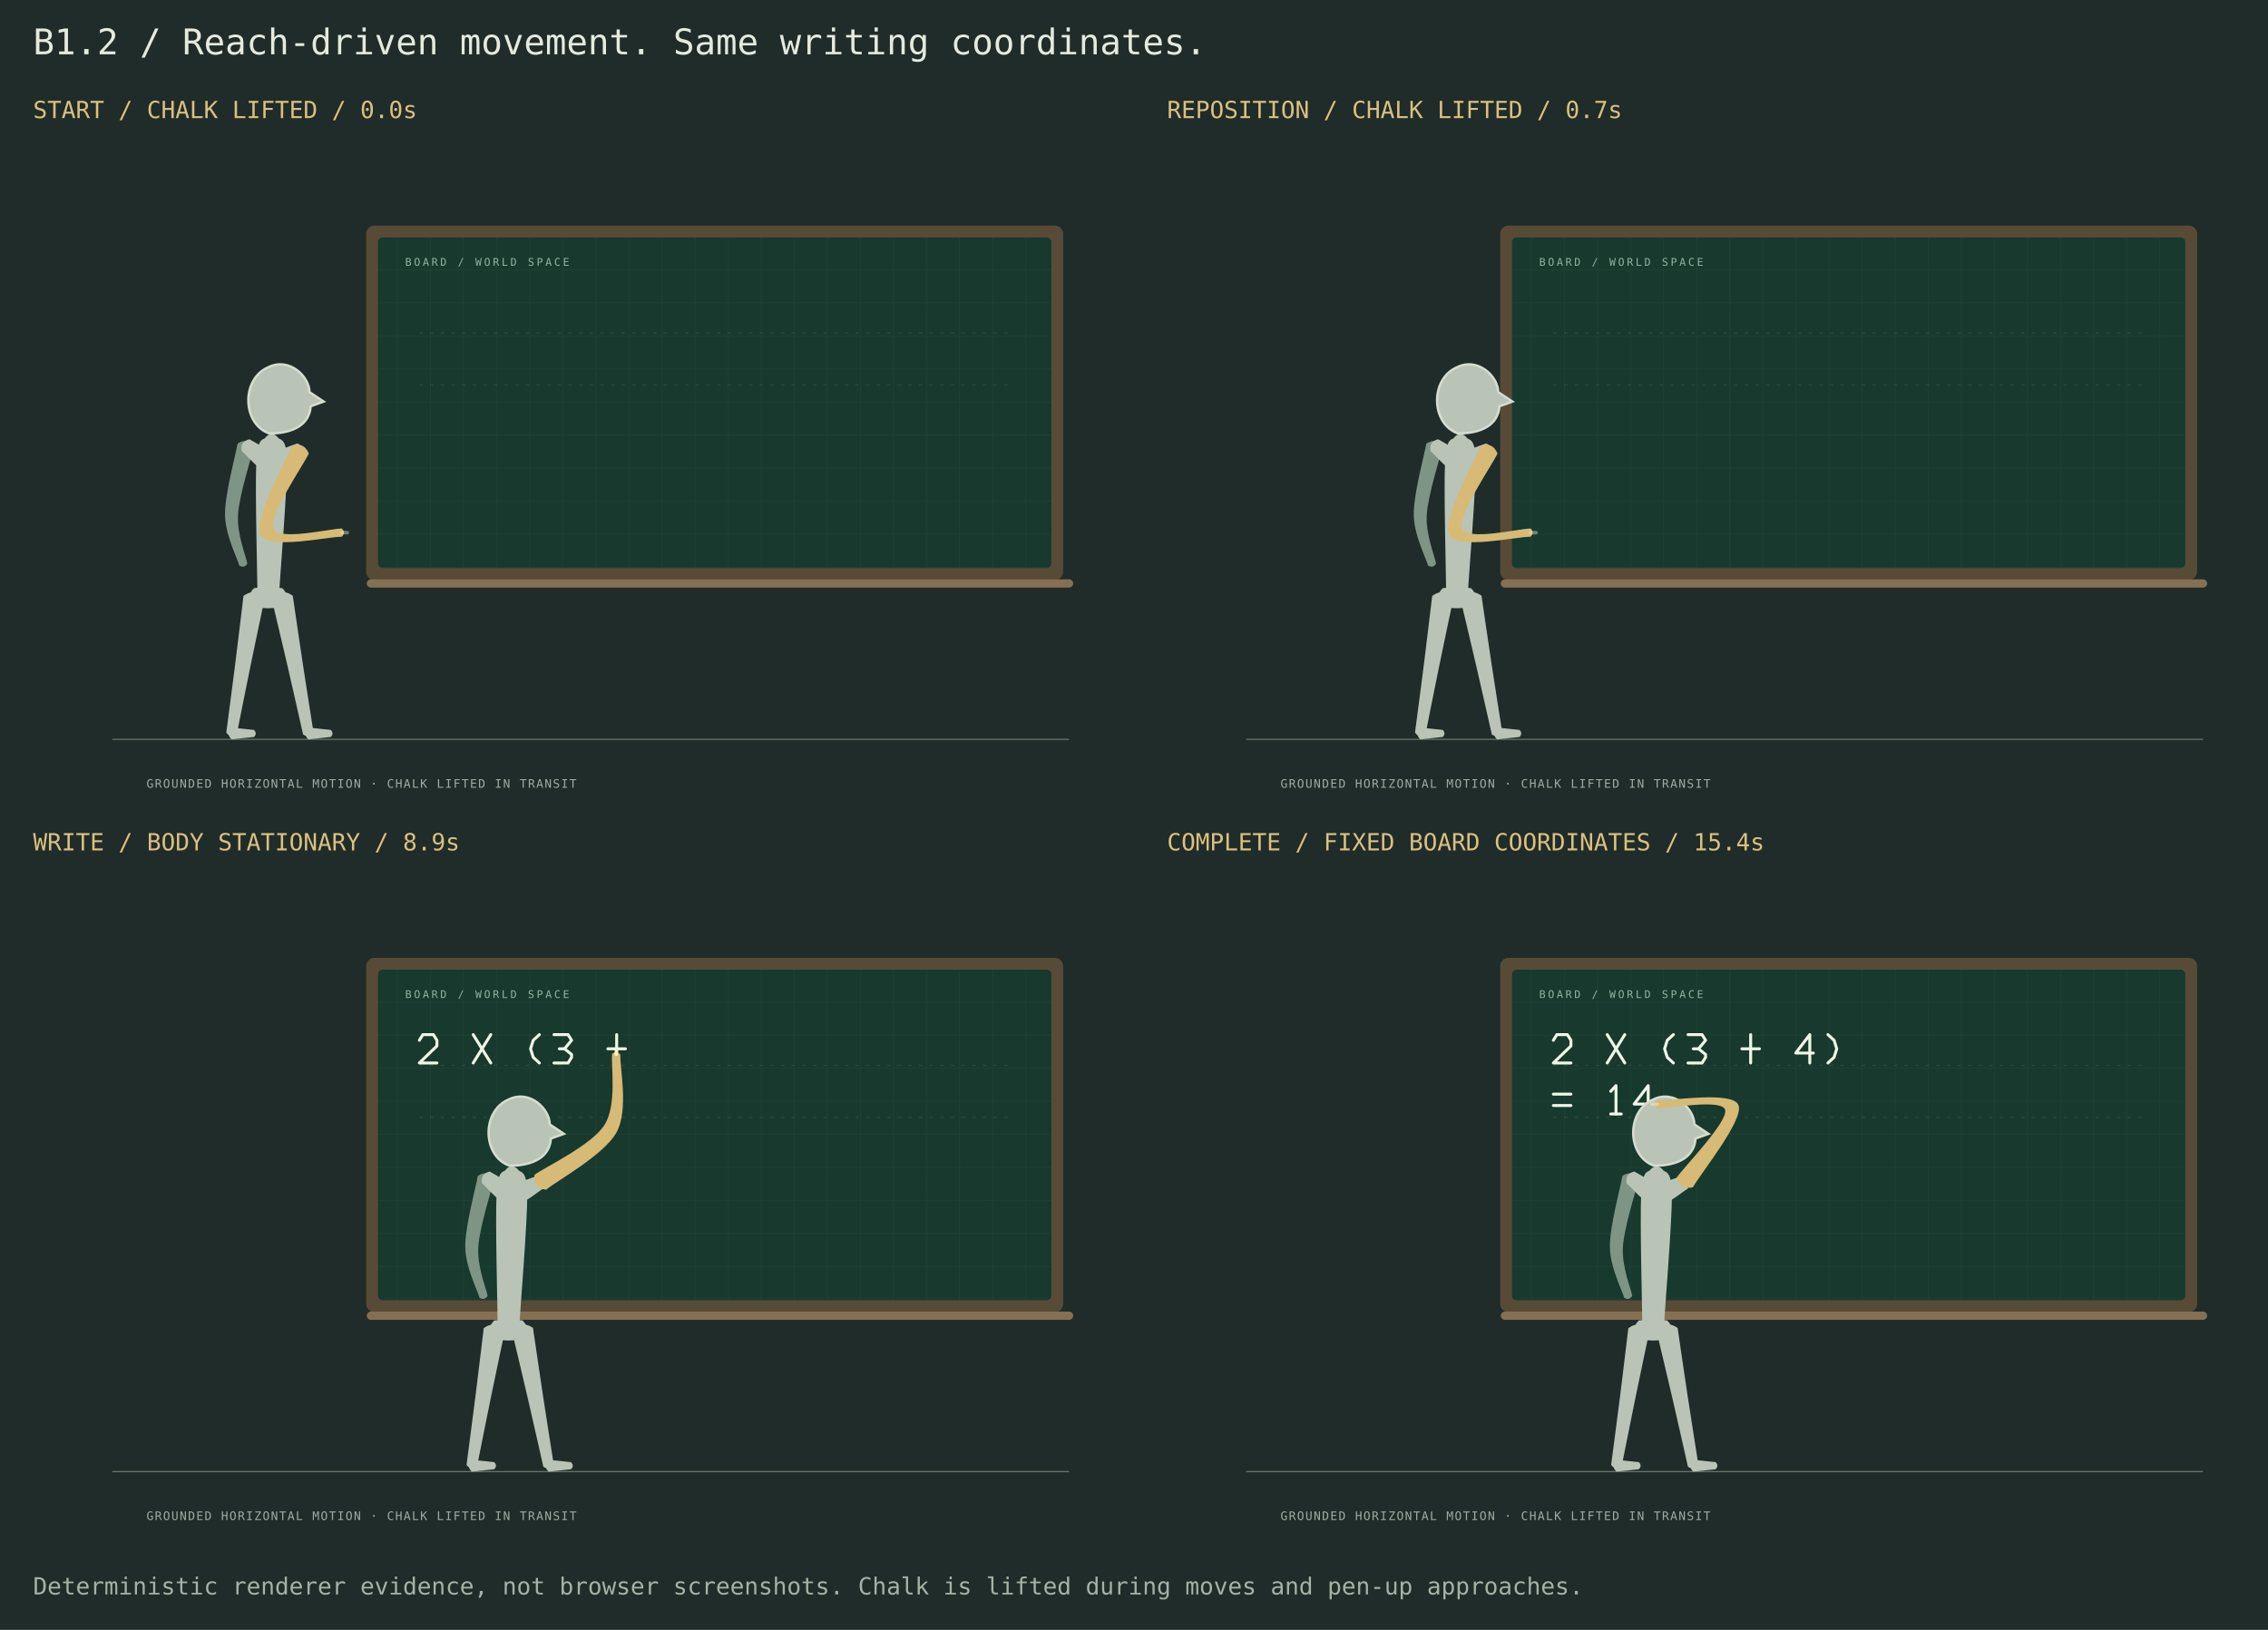
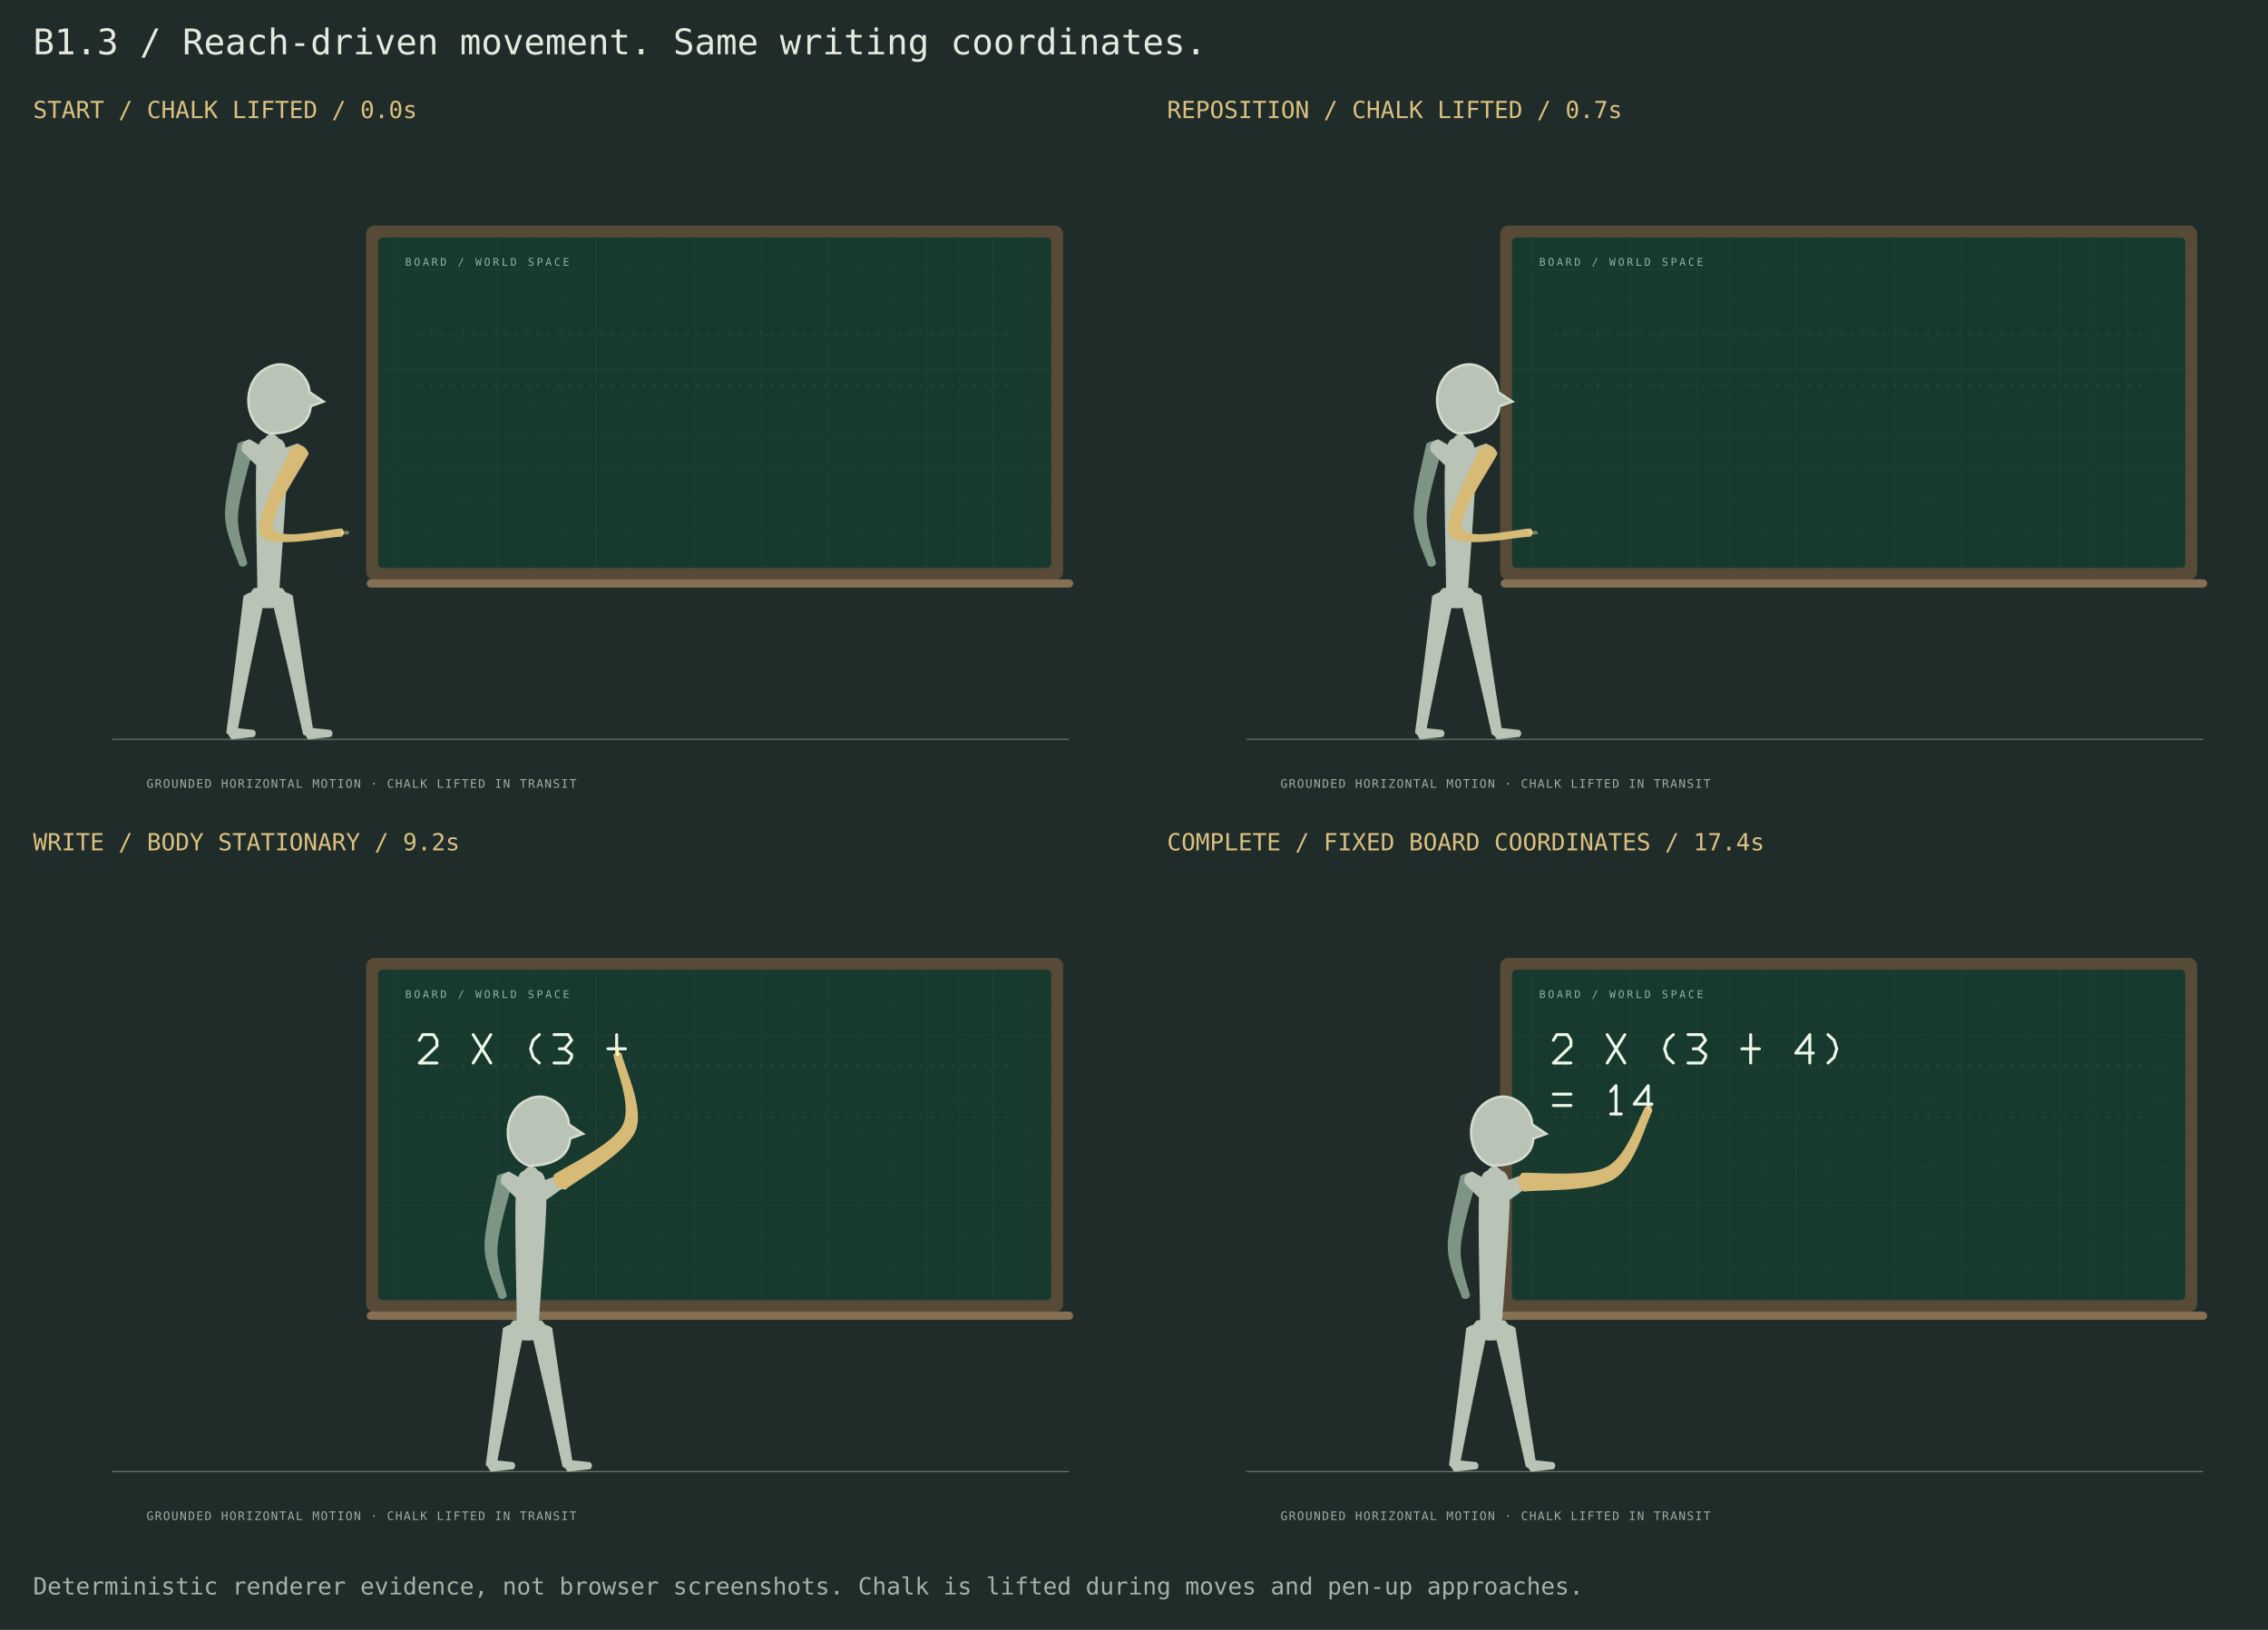
- <svg xmlns="http://www.w3.org/2000/svg" viewBox="0 0 960 690" role="img" aria-label="B1.2 short arm writing with grounded horizontal locomotion">
+ <svg xmlns="http://www.w3.org/2000/svg" viewBox="0 0 960 690" role="img" aria-label="B1.3 short arm writing with grounded horizontal locomotion">
  <rect width="960" height="690" fill="#202c29" />
-   <text x="14" y="23" fill="#e5eadf" font-family="monospace" font-size="15">B1.2 / Reach-driven movement. Same writing coordinates.</text>
+   <text x="14" y="23" fill="#e5eadf" font-family="monospace" font-size="15">B1.3 / Reach-driven movement. Same writing coordinates.</text>
  <g transform="translate(0 38)">
    <text x="14" y="12" fill="#dbc080" font-family="monospace" font-size="10">START / CHALK LIFTED / 0.0s</text>
    <g transform="translate(0 20) scale(.5)">
      <rect width="960" height="570" fill="#202c29" />
      <defs>
        <pattern id="board-grid-0" width="28" height="28" patternUnits="userSpaceOnUse">
          <path d="M28 0H0V28" fill="none" stroke="#cfdec9" stroke-opacity=".055" />
        </pattern>
      </defs>
      <path d="M95 510H905" stroke="#66746a" stroke-width="1" />
      <rect x="310" y="75" width="590" height="300" rx="7" fill="#574b38" />
      <rect x="320" y="85" width="570" height="280" rx="4" fill="#17392e" />
      <rect x="320" y="85" width="570" height="280" rx="4" fill="url(#board-grid-0)" />
      <path d="M314 378H905" stroke="#857054" stroke-width="7" stroke-linecap="round" />
      <path d="M355 166H855M355 210H855" stroke="#d2dec9" stroke-opacity=".1" stroke-dasharray="3 6" />
      <text x="343" y="109" fill="#94b2a0" font-family="monospace" font-size="9" letter-spacing="2">BOARD / WORLD SPACE</text>
      <g>
        <g data-layer="chalk">
          <g>
            <path fill="none" stroke="#eef6e8" stroke-width="2.5" stroke-linecap="round" stroke-linejoin="round" d="" />
            <g fill="#eef6e8" font-family="Chalkboard, Chalkboard SE, cursive" />
          </g>
          <g>
            <path fill="none" stroke="#eef6e8" stroke-width="2.5" stroke-linecap="round" stroke-linejoin="round" d="" />
            <g fill="#eef6e8" font-family="Chalkboard, Chalkboard SE, cursive" />
          </g>
          <g>
            <path fill="none" stroke="#eef6e8" stroke-width="2.5" stroke-linecap="round" stroke-linejoin="round" d="" />
            <g fill="#eef6e8" font-family="Chalkboard, Chalkboard SE, cursive" />
          </g>
          <g>
            <path fill="none" stroke="#eef6e8" stroke-width="2.5" stroke-linecap="round" stroke-linejoin="round" d="" />
            <g fill="#eef6e8" font-family="Chalkboard, Chalkboard SE, cursive" />
          </g>
          <g>
            <path fill="none" stroke="#eef6e8" stroke-width="2.5" stroke-linecap="round" stroke-linejoin="round" d="" />
            <g fill="#eef6e8" font-family="Chalkboard, Chalkboard SE, cursive" />
          </g>
          <g>
            <path fill="none" stroke="#eef6e8" stroke-width="2.5" stroke-linecap="round" stroke-linejoin="round" d="" />
            <g fill="#eef6e8" font-family="Chalkboard, Chalkboard SE, cursive" />
          </g>
          <g>
            <path fill="none" stroke="#eef6e8" stroke-width="2.5" stroke-linecap="round" stroke-linejoin="round" d="" />
            <g fill="#eef6e8" font-family="Chalkboard, Chalkboard SE, cursive" />
          </g>
          <g>
            <path fill="none" stroke="#eef6e8" stroke-width="2.5" stroke-linecap="round" stroke-linejoin="round" d="" />
            <g fill="#eef6e8" font-family="Chalkboard, Chalkboard SE, cursive" />
          </g>
          <g>
            <path fill="none" stroke="#eef6e8" stroke-width="2.5" stroke-linecap="round" stroke-linejoin="round" d="" />
            <g fill="#eef6e8" font-family="Chalkboard, Chalkboard SE, cursive" />
          </g>
          <g>
            <path fill="none" stroke="#eef6e8" stroke-width="2.5" stroke-linecap="round" stroke-linejoin="round" d="" />
            <g fill="#eef6e8" font-family="Chalkboard, Chalkboard SE, cursive" />
          </g>
          <g>
            <path fill="none" stroke="#eef6e8" stroke-width="2.5" stroke-linecap="round" stroke-linejoin="round" d="" />
            <g fill="#eef6e8" font-family="Chalkboard, Chalkboard SE, cursive" />
          </g>
          <g>
            <path fill="none" stroke="#eef6e8" stroke-width="2.5" stroke-linecap="round" stroke-linejoin="round" d="" />
            <g fill="#eef6e8" font-family="Chalkboard, Chalkboard SE, cursive" />
          </g>
          <g>
            <path fill="none" stroke="#eef6e8" stroke-width="2.5" stroke-linecap="round" stroke-linejoin="round" d="" />
            <g fill="#eef6e8" font-family="Chalkboard, Chalkboard SE, cursive" />
          </g>
          <g>
            <path fill="none" stroke="#eef6e8" stroke-width="2.5" stroke-linecap="round" stroke-linejoin="round" d="" />
            <g fill="#eef6e8" font-family="Chalkboard, Chalkboard SE, cursive" />
          </g>
          <g>
            <path fill="none" stroke="#eef6e8" stroke-width="2.5" stroke-linecap="round" stroke-linejoin="round" d="" />
            <g fill="#eef6e8" font-family="Chalkboard, Chalkboard SE, cursive" />
          </g>
          <g>
            <path fill="none" stroke="#eef6e8" stroke-width="2.5" stroke-linecap="round" stroke-linejoin="round" d="" />
            <g fill="#eef6e8" font-family="Chalkboard, Chalkboard SE, cursive" />
          </g>
        </g>
        <g data-layer="body" transform="translate(230,505) scale(1)" data-view="rear-three-quarter-facing-right">
          <path data-part="left-arm" d="M-28.86,-245.395C-30.633,-235.347 -39.741,-202.31 -39.499,-185.109C-39.256,-167.908 -29.421,-149.343 -27.405,-142.189Q-23.189,-139.595 -20.595,-143.811C-21.913,-150.657 -29.41,-168.425 -28.501,-184.891C-27.592,-201.357 -17.367,-232.986 -15.14,-242.605Q-20.605,-250.86 -28.86,-245.395Z" fill="#7e9585" />
          <path data-part="left-leg" d="M-23.88,-116.467C-25.052,-106.816 -28.486,-77.848 -30.913,-58.56C-33.34,-39.271 -37.185,-10.371 -38.44,-0.734Q-34.734,4.44 -29.56,0.734C-27.648,-8.795 -21.994,-37.396 -18.087,-56.44C-14.18,-75.485 -8.115,-104.018 -6.12,-113.533Q-13.533,-123.88 -23.88,-116.467Z" fill="#b9c4b7" />
          <path data-part="right-leg" d="M0.16,-113.309C2.403,-103.804 9.212,-75.304 13.616,-56.279C18.019,-37.253 24.419,-8.675 26.58,0.846Q31.846,4.42 35.42,-0.846C33.914,-10.492 29.314,-39.414 26.384,-58.721C23.454,-78.029 19.264,-107.029 17.84,-116.691Q7.309,-123.84 0.16,-113.309Z" fill="#b9c4b7" />
          <path data-part="hips" d="M-15,-107C-13,-106.833 -7,-106 -3,-106C1,-106 7,-106.833 9,-107Q17,-115 9,-123C7,-123.167 1,-124 -3,-124C-7,-124 -13,-123.167 -15,-123Q-23,-115 -15,-107Z" fill="#b9c4b7" />
          <path data-part="left-foot" d="M-34,5C-30.833,4.667 -18.167,3.333 -15,3Q-12,0 -15,-3C-18.167,-3.333 -30.833,-4.667 -34,-5Q-39,0 -34,5Z" fill="#b9c4b7" />
          <path data-part="right-foot" d="M31,5C34.167,4.667 46.833,3.333 50,3Q53,0 50,-3C46.833,-3.333 34.167,-4.667 31,-5Q26,0 31,5Z" fill="#b9c4b7" />
          <path data-part="torso" d="M-5,-251C-6.333,-247.548 -11.831,-252.914 -12.997,-230.287C-14.163,-207.659 -12.164,-134.41 -11.997,-115.235Q-3.235,-106.003 5.997,-114.765C7.164,-133.923 13.163,-207.008 12.997,-229.713C12.831,-252.419 6.333,-247.452 5,-251Q0,-256 -5,-251Z" fill="#b9c4b7" />
          <path data-part="shoulders" d="M-25.221,-238.938C-21.162,-235.788 -9.454,-220.784 -0.866,-220.038C7.722,-219.292 21.779,-232.058 26.308,-234.462Q29.538,-242.308 21.692,-245.538C18.221,-244.609 7.611,-239.375 0.866,-239.962C-5.879,-240.55 -15.505,-247.545 -18.779,-249.062Q-27.062,-247.221 -25.221,-238.938Z" fill="#b9c4b7" />
          <path data-part="head" d="M-2,-254 C-25,-262 -26,-300 -3,-310 C15,-319 32,-302 32,-289 L44,-281 L33,-277 C32,-262 19,-254 -2,-254Z" fill="#b9c4b7" stroke="#d5ddcf" stroke-width="2" />
        </g>
        <g data-layer="drawing-arm">
          <path data-part="right-arm" fill="#d6ba76" d="M246.576,262.02C242.28,274.529 213.667,324.339 220.799,337.078C227.931,349.818 277.94,338.227 289.368,338.457Q292.9,334.99 289.433,331.457C279.778,331.491 236.175,342.24 231.507,331.66C226.838,321.081 256.438,278.594 261.424,267.98Q256.98,257.576 246.576,262.02Z" />
          <line stroke="#fff2bf" stroke-width="3" stroke-linecap="round" x1="289.4" y1="334.957" x2="294" y2="335" opacity=".4" />
        </g>
      </g>
      <text x="124" y="551" fill="#9bada2" font-family="monospace" font-size="10" letter-spacing="1">GROUNDED HORIZONTAL MOTION · CHALK LIFTED IN TRANSIT</text>
    </g>
  </g>
  <g transform="translate(480 38)">
    <text x="14" y="12" fill="#dbc080" font-family="monospace" font-size="10">REPOSITION / CHALK LIFTED / 0.7s</text>
    <g transform="translate(0 20) scale(.5)">
      <rect width="960" height="570" fill="#202c29" />
      <defs>
        <pattern id="board-grid-1" width="28" height="28" patternUnits="userSpaceOnUse">
          <path d="M28 0H0V28" fill="none" stroke="#cfdec9" stroke-opacity=".055" />
        </pattern>
      </defs>
      <path d="M95 510H905" stroke="#66746a" stroke-width="1" />
      <rect x="310" y="75" width="590" height="300" rx="7" fill="#574b38" />
      <rect x="320" y="85" width="570" height="280" rx="4" fill="#17392e" />
      <rect x="320" y="85" width="570" height="280" rx="4" fill="url(#board-grid-1)" />
      <path d="M314 378H905" stroke="#857054" stroke-width="7" stroke-linecap="round" />
      <path d="M355 166H855M355 210H855" stroke="#d2dec9" stroke-opacity=".1" stroke-dasharray="3 6" />
      <text x="343" y="109" fill="#94b2a0" font-family="monospace" font-size="9" letter-spacing="2">BOARD / WORLD SPACE</text>
      <g>
        <g data-layer="chalk">
          <g>
            <path fill="none" stroke="#eef6e8" stroke-width="2.5" stroke-linecap="round" stroke-linejoin="round" d="" />
            <g fill="#eef6e8" font-family="Chalkboard, Chalkboard SE, cursive" />
          </g>
          <g>
            <path fill="none" stroke="#eef6e8" stroke-width="2.5" stroke-linecap="round" stroke-linejoin="round" d="" />
            <g fill="#eef6e8" font-family="Chalkboard, Chalkboard SE, cursive" />
          </g>
          <g>
            <path fill="none" stroke="#eef6e8" stroke-width="2.5" stroke-linecap="round" stroke-linejoin="round" d="" />
            <g fill="#eef6e8" font-family="Chalkboard, Chalkboard SE, cursive" />
          </g>
          <g>
            <path fill="none" stroke="#eef6e8" stroke-width="2.5" stroke-linecap="round" stroke-linejoin="round" d="" />
            <g fill="#eef6e8" font-family="Chalkboard, Chalkboard SE, cursive" />
          </g>
          <g>
            <path fill="none" stroke="#eef6e8" stroke-width="2.5" stroke-linecap="round" stroke-linejoin="round" d="" />
            <g fill="#eef6e8" font-family="Chalkboard, Chalkboard SE, cursive" />
          </g>
          <g>
            <path fill="none" stroke="#eef6e8" stroke-width="2.5" stroke-linecap="round" stroke-linejoin="round" d="" />
            <g fill="#eef6e8" font-family="Chalkboard, Chalkboard SE, cursive" />
          </g>
          <g>
            <path fill="none" stroke="#eef6e8" stroke-width="2.5" stroke-linecap="round" stroke-linejoin="round" d="" />
            <g fill="#eef6e8" font-family="Chalkboard, Chalkboard SE, cursive" />
          </g>
          <g>
            <path fill="none" stroke="#eef6e8" stroke-width="2.5" stroke-linecap="round" stroke-linejoin="round" d="" />
            <g fill="#eef6e8" font-family="Chalkboard, Chalkboard SE, cursive" />
          </g>
          <g>
            <path fill="none" stroke="#eef6e8" stroke-width="2.5" stroke-linecap="round" stroke-linejoin="round" d="" />
            <g fill="#eef6e8" font-family="Chalkboard, Chalkboard SE, cursive" />
          </g>
          <g>
            <path fill="none" stroke="#eef6e8" stroke-width="2.5" stroke-linecap="round" stroke-linejoin="round" d="" />
            <g fill="#eef6e8" font-family="Chalkboard, Chalkboard SE, cursive" />
          </g>
          <g>
            <path fill="none" stroke="#eef6e8" stroke-width="2.5" stroke-linecap="round" stroke-linejoin="round" d="" />
            <g fill="#eef6e8" font-family="Chalkboard, Chalkboard SE, cursive" />
          </g>
          <g>
            <path fill="none" stroke="#eef6e8" stroke-width="2.5" stroke-linecap="round" stroke-linejoin="round" d="" />
            <g fill="#eef6e8" font-family="Chalkboard, Chalkboard SE, cursive" />
          </g>
          <g>
            <path fill="none" stroke="#eef6e8" stroke-width="2.5" stroke-linecap="round" stroke-linejoin="round" d="" />
            <g fill="#eef6e8" font-family="Chalkboard, Chalkboard SE, cursive" />
          </g>
          <g>
            <path fill="none" stroke="#eef6e8" stroke-width="2.5" stroke-linecap="round" stroke-linejoin="round" d="" />
            <g fill="#eef6e8" font-family="Chalkboard, Chalkboard SE, cursive" />
          </g>
          <g>
            <path fill="none" stroke="#eef6e8" stroke-width="2.5" stroke-linecap="round" stroke-linejoin="round" d="" />
            <g fill="#eef6e8" font-family="Chalkboard, Chalkboard SE, cursive" />
          </g>
          <g>
            <path fill="none" stroke="#eef6e8" stroke-width="2.5" stroke-linecap="round" stroke-linejoin="round" d="" />
            <g fill="#eef6e8" font-family="Chalkboard, Chalkboard SE, cursive" />
          </g>
        </g>
        <g data-layer="body" transform="translate(276.3283,505) scale(1)" data-view="rear-three-quarter-facing-right">
          <path data-part="left-arm" d="M-28.86,-245.395C-30.633,-235.347 -39.741,-202.31 -39.499,-185.109C-39.256,-167.908 -29.421,-149.343 -27.405,-142.189Q-23.189,-139.595 -20.595,-143.811C-21.913,-150.657 -29.41,-168.425 -28.501,-184.891C-27.592,-201.357 -17.367,-232.986 -15.14,-242.605Q-20.605,-250.86 -28.86,-245.395Z" fill="#7e9585" />
          <path data-part="left-leg" d="M-23.88,-116.467C-25.052,-106.816 -28.486,-77.848 -30.913,-58.56C-33.34,-39.271 -37.185,-10.371 -38.44,-0.734Q-34.734,4.44 -29.56,0.734C-27.648,-8.795 -21.994,-37.396 -18.087,-56.44C-14.18,-75.485 -8.115,-104.018 -6.12,-113.533Q-13.533,-123.88 -23.88,-116.467Z" fill="#b9c4b7" />
          <path data-part="right-leg" d="M0.16,-113.309C2.403,-103.804 9.212,-75.304 13.616,-56.279C18.019,-37.253 24.419,-8.675 26.58,0.846Q31.846,4.42 35.42,-0.846C33.914,-10.492 29.314,-39.414 26.384,-58.721C23.454,-78.029 19.264,-107.029 17.84,-116.691Q7.309,-123.84 0.16,-113.309Z" fill="#b9c4b7" />
          <path data-part="hips" d="M-15,-107C-13,-106.833 -7,-106 -3,-106C1,-106 7,-106.833 9,-107Q17,-115 9,-123C7,-123.167 1,-124 -3,-124C-7,-124 -13,-123.167 -15,-123Q-23,-115 -15,-107Z" fill="#b9c4b7" />
          <path data-part="left-foot" d="M-34,5C-30.833,4.667 -18.167,3.333 -15,3Q-12,0 -15,-3C-18.167,-3.333 -30.833,-4.667 -34,-5Q-39,0 -34,5Z" fill="#b9c4b7" />
          <path data-part="right-foot" d="M31,5C34.167,4.667 46.833,3.333 50,3Q53,0 50,-3C46.833,-3.333 34.167,-4.667 31,-5Q26,0 31,5Z" fill="#b9c4b7" />
          <path data-part="torso" d="M-5,-251C-6.333,-247.548 -11.831,-252.914 -12.997,-230.287C-14.163,-207.659 -12.164,-134.41 -11.997,-115.235Q-3.235,-106.003 5.997,-114.765C7.164,-133.923 13.163,-207.008 12.997,-229.713C12.831,-252.419 6.333,-247.452 5,-251Q0,-256 -5,-251Z" fill="#b9c4b7" />
          <path data-part="shoulders" d="M-25.221,-238.938C-21.162,-235.788 -9.454,-220.784 -0.866,-220.038C7.722,-219.292 21.779,-232.058 26.308,-234.462Q29.538,-242.308 21.692,-245.538C18.221,-244.609 7.611,-239.375 0.866,-239.962C-5.879,-240.55 -15.505,-247.545 -18.779,-249.062Q-27.062,-247.221 -25.221,-238.938Z" fill="#b9c4b7" />
          <path data-part="head" d="M-2,-254 C-25,-262 -26,-300 -3,-310 C15,-319 32,-302 32,-289 L44,-281 L33,-277 C32,-262 19,-254 -2,-254Z" fill="#b9c4b7" stroke="#d5ddcf" stroke-width="2" />
        </g>
        <g data-layer="drawing-arm">
          <path data-part="right-arm" fill="#d6ba76" d="M292.904,262.02C288.608,274.529 259.996,324.339 267.128,337.078C274.26,349.818 324.268,338.227 335.696,338.457Q339.228,334.99 335.761,331.457C326.107,331.491 282.503,342.24 277.835,331.66C273.167,321.081 302.766,278.594 307.752,267.98Q303.309,257.576 292.904,262.02Z" />
          <line stroke="#fff2bf" stroke-width="3" stroke-linecap="round" x1="335.728" y1="334.957" x2="340.328" y2="335" opacity=".4" />
        </g>
      </g>
      <text x="124" y="551" fill="#9bada2" font-family="monospace" font-size="10" letter-spacing="1">GROUNDED HORIZONTAL MOTION · CHALK LIFTED IN TRANSIT</text>
    </g>
  </g>
  <g transform="translate(0 348)">
-     <text x="14" y="12" fill="#dbc080" font-family="monospace" font-size="10">WRITE / BODY STATIONARY / 8.9s</text>
+     <text x="14" y="12" fill="#dbc080" font-family="monospace" font-size="10">WRITE / BODY STATIONARY / 9.2s</text>
    <g transform="translate(0 20) scale(.5)">
      <rect width="960" height="570" fill="#202c29" />
      <defs>
        <pattern id="board-grid-2" width="28" height="28" patternUnits="userSpaceOnUse">
          <path d="M28 0H0V28" fill="none" stroke="#cfdec9" stroke-opacity=".055" />
        </pattern>
      </defs>
      <path d="M95 510H905" stroke="#66746a" stroke-width="1" />
      <rect x="310" y="75" width="590" height="300" rx="7" fill="#574b38" />
      <rect x="320" y="85" width="570" height="280" rx="4" fill="#17392e" />
      <rect x="320" y="85" width="570" height="280" rx="4" fill="url(#board-grid-2)" />
      <path d="M314 378H905" stroke="#857054" stroke-width="7" stroke-linecap="round" />
      <path d="M355 166H855M355 210H855" stroke="#d2dec9" stroke-opacity=".1" stroke-dasharray="3 6" />
      <text x="343" y="109" fill="#94b2a0" font-family="monospace" font-size="9" letter-spacing="2">BOARD / WORLD SPACE</text>
      <g>
        <g data-layer="chalk">
          <g>
            <path fill="none" stroke="#eef6e8" stroke-width="2.5" stroke-linecap="round" stroke-linejoin="round" d="M355,144.8L355.992,143.2M355.992,143.2L356.984,141.6M356.984,141.6L357.976,140M357.976,140L359.762,140M359.762,140L361.547,140M361.547,140L363.333,140M363.333,140L365.118,140M365.118,140L366.904,140M366.904,140L367.896,141.6M367.896,141.6L368.888,143.2M368.888,143.2L369.88,144.8M369.88,144.8L369.88,146.4M369.88,146.4L369.88,148M369.88,148L369.88,149.6M369.88,149.6L368.527,150.909M368.527,150.909L367.175,152.218M367.175,152.218L365.822,153.527M365.822,153.527L364.469,154.836M364.469,154.836L363.116,156.145M363.116,156.145L361.764,157.455M361.764,157.455L360.411,158.764M360.411,158.764L359.058,160.073M359.058,160.073L357.705,161.382M357.705,161.382L356.353,162.691M356.353,162.691L355,164M355,164L356.86,164M356.86,164L358.72,164M358.72,164L360.58,164M360.58,164L362.44,164M362.44,164L364.3,164M364.3,164L366.16,164M366.16,164L368.02,164M368.02,164L369.88,164" />
            <g fill="#eef6e8" font-family="Chalkboard, Chalkboard SE, cursive" />
          </g>
          <g>
            <path fill="none" stroke="#eef6e8" stroke-width="2.5" stroke-linecap="round" stroke-linejoin="round" d="M400.6,140L401.592,141.6M401.592,141.6L402.584,143.2M402.584,143.2L403.576,144.8M403.576,144.8L404.568,146.4M404.568,146.4L405.56,148M405.56,148L406.552,149.6M406.552,149.6L407.544,151.2M407.544,151.2L408.536,152.8M408.536,152.8L409.528,154.4M409.528,154.4L410.52,156M410.52,156L411.512,157.6M411.512,157.6L412.504,159.2M412.504,159.2L413.496,160.8M413.496,160.8L414.488,162.4M414.488,162.4L415.48,164" />
            <g fill="#eef6e8" font-family="Chalkboard, Chalkboard SE, cursive" />
          </g>
          <g>
            <path fill="none" stroke="#eef6e8" stroke-width="2.5" stroke-linecap="round" stroke-linejoin="round" d="M415.48,140L414.488,141.6M414.488,141.6L413.496,143.2M413.496,143.2L412.504,144.8M412.504,144.8L411.512,146.4M411.512,146.4L410.52,148M410.52,148L409.528,149.6M409.528,149.6L408.536,151.2M408.536,151.2L407.544,152.8M407.544,152.8L406.552,154.4M406.552,154.4L405.56,156M405.56,156L404.568,157.6M404.568,157.6L403.576,159.2M403.576,159.2L402.584,160.8M402.584,160.8L401.592,162.4M401.592,162.4L400.6,164" />
            <g fill="#eef6e8" font-family="Chalkboard, Chalkboard SE, cursive" />
          </g>
          <g>
            <path fill="none" stroke="#eef6e8" stroke-width="2.5" stroke-linecap="round" stroke-linejoin="round" d="M456.616,140L455.314,141.2M455.314,141.2L454.012,142.4M454.012,142.4L452.71,143.6M452.71,143.6L451.408,144.8M451.408,144.8L450.85,146.6M450.85,146.6L450.292,148.4M450.292,148.4L449.734,150.2M449.734,150.2L449.176,152M449.176,152L449.734,153.8M449.734,153.8L450.292,155.6M450.292,155.6L450.85,157.4M450.85,157.4L451.408,159.2M451.408,159.2L452.71,160.4M452.71,160.4L454.012,161.6M454.012,161.6L455.314,162.8M455.314,162.8L456.616,164" />
            <g fill="#eef6e8" font-family="Chalkboard, Chalkboard SE, cursive" />
          </g>
          <g>
            <path fill="none" stroke="#eef6e8" stroke-width="2.5" stroke-linecap="round" stroke-linejoin="round" d="M469,140L470.984,140M470.984,140L472.968,140M472.968,140L474.952,140M474.952,140L476.936,140M476.936,140L478.92,140M478.92,140L480.904,140M480.904,140L481.896,141.6M481.896,141.6L482.888,143.2M482.888,143.2L483.88,144.8M483.88,144.8L482.69,146.24M482.69,146.24L481.499,147.68M481.499,147.68L480.309,149.12M480.309,149.12L479.118,150.56M479.118,150.56L477.928,152M477.928,152L479.416,153.2M479.416,153.2L480.904,154.4M480.904,154.4L482.392,155.6M482.392,155.6L483.88,156.8M483.88,156.8L483.88,158M483.88,158L483.88,159.2M483.88,159.2L482.888,160.8M482.888,160.8L481.896,162.4M481.896,162.4L480.904,164M480.904,164L478.92,164M478.92,164L476.936,164M476.936,164L474.952,164M474.952,164L472.968,164M472.968,164L470.984,164M470.984,164L469,164" />
            <g fill="#eef6e8" font-family="Chalkboard, Chalkboard SE, cursive" />
          </g>
          <g>
            <path fill="none" stroke="#eef6e8" stroke-width="2.5" stroke-linecap="round" stroke-linejoin="round" d="M473.464,152L474.952,152M474.952,152L476.44,152M476.44,152L477.928,152" />
            <g fill="#eef6e8" font-family="Chalkboard, Chalkboard SE, cursive" />
          </g>
          <g>
            <path fill="none" stroke="#eef6e8" stroke-width="2.5" stroke-linecap="round" stroke-linejoin="round" d="M514.6,152L516.46,152M516.46,152L518.32,152M518.32,152L520.18,152M520.18,152L522.04,152M522.04,152L523.9,152M523.9,152L525.76,152M525.76,152L527.62,152M527.62,152L529.48,152" />
            <g fill="#eef6e8" font-family="Chalkboard, Chalkboard SE, cursive" />
          </g>
          <g>
            <path fill="none" stroke="#eef6e8" stroke-width="2.5" stroke-linecap="round" stroke-linejoin="round" d="M522.04,140L522.04,142M522.04,142L522.04,144M522.04,144L522.04,146M522.04,146L522.04,148M522.04,148L522.04,150M522.04,150L522.04,152" />
            <g fill="#eef6e8" font-family="Chalkboard, Chalkboard SE, cursive" />
          </g>
          <g>
            <path fill="none" stroke="#eef6e8" stroke-width="2.5" stroke-linecap="round" stroke-linejoin="round" d="" />
            <g fill="#eef6e8" font-family="Chalkboard, Chalkboard SE, cursive" />
          </g>
          <g>
            <path fill="none" stroke="#eef6e8" stroke-width="2.5" stroke-linecap="round" stroke-linejoin="round" d="" />
            <g fill="#eef6e8" font-family="Chalkboard, Chalkboard SE, cursive" />
          </g>
          <g>
            <path fill="none" stroke="#eef6e8" stroke-width="2.5" stroke-linecap="round" stroke-linejoin="round" d="" />
            <g fill="#eef6e8" font-family="Chalkboard, Chalkboard SE, cursive" />
          </g>
          <g>
            <path fill="none" stroke="#eef6e8" stroke-width="2.5" stroke-linecap="round" stroke-linejoin="round" d="" />
            <g fill="#eef6e8" font-family="Chalkboard, Chalkboard SE, cursive" />
          </g>
          <g>
            <path fill="none" stroke="#eef6e8" stroke-width="2.5" stroke-linecap="round" stroke-linejoin="round" d="" />
            <g fill="#eef6e8" font-family="Chalkboard, Chalkboard SE, cursive" />
          </g>
          <g>
            <path fill="none" stroke="#eef6e8" stroke-width="2.5" stroke-linecap="round" stroke-linejoin="round" d="" />
            <g fill="#eef6e8" font-family="Chalkboard, Chalkboard SE, cursive" />
          </g>
          <g>
            <path fill="none" stroke="#eef6e8" stroke-width="2.5" stroke-linecap="round" stroke-linejoin="round" d="" />
            <g fill="#eef6e8" font-family="Chalkboard, Chalkboard SE, cursive" />
          </g>
          <g>
            <path fill="none" stroke="#eef6e8" stroke-width="2.5" stroke-linecap="round" stroke-linejoin="round" d="" />
            <g fill="#eef6e8" font-family="Chalkboard, Chalkboard SE, cursive" />
          </g>
        </g>
-         <g data-layer="body" transform="translate(433.3773,505) scale(1)" data-view="rear-three-quarter-facing-right">
+         <g data-layer="body" transform="translate(449.6376,505) scale(1)" data-view="rear-three-quarter-facing-right">
          <path data-part="left-arm" d="M-28.86,-245.395C-30.633,-235.347 -39.741,-202.31 -39.499,-185.109C-39.256,-167.908 -29.421,-149.343 -27.405,-142.189Q-23.189,-139.595 -20.595,-143.811C-21.913,-150.657 -29.41,-168.425 -28.501,-184.891C-27.592,-201.357 -17.367,-232.986 -15.14,-242.605Q-20.605,-250.86 -28.86,-245.395Z" fill="#7e9585" />
          <path data-part="left-leg" d="M-23.88,-116.467C-25.052,-106.816 -28.486,-77.848 -30.913,-58.56C-33.34,-39.271 -37.185,-10.371 -38.44,-0.734Q-34.734,4.44 -29.56,0.734C-27.648,-8.795 -21.994,-37.396 -18.087,-56.44C-14.18,-75.485 -8.115,-104.018 -6.12,-113.533Q-13.533,-123.88 -23.88,-116.467Z" fill="#b9c4b7" />
          <path data-part="right-leg" d="M0.16,-113.309C2.403,-103.804 9.212,-75.304 13.616,-56.279C18.019,-37.253 24.419,-8.675 26.58,0.846Q31.846,4.42 35.42,-0.846C33.914,-10.492 29.314,-39.414 26.384,-58.721C23.454,-78.029 19.264,-107.029 17.84,-116.691Q7.309,-123.84 0.16,-113.309Z" fill="#b9c4b7" />
          <path data-part="hips" d="M-15,-107C-13,-106.833 -7,-106 -3,-106C1,-106 7,-106.833 9,-107Q17,-115 9,-123C7,-123.167 1,-124 -3,-124C-7,-124 -13,-123.167 -15,-123Q-23,-115 -15,-107Z" fill="#b9c4b7" />
          <path data-part="left-foot" d="M-34,5C-30.833,4.667 -18.167,3.333 -15,3Q-12,0 -15,-3C-18.167,-3.333 -30.833,-4.667 -34,-5Q-39,0 -34,5Z" fill="#b9c4b7" />
          <path data-part="right-foot" d="M31,5C34.167,4.667 46.833,3.333 50,3Q53,0 50,-3C46.833,-3.333 34.167,-4.667 31,-5Q26,0 31,5Z" fill="#b9c4b7" />
          <path data-part="torso" d="M-5,-251C-6.333,-247.548 -11.831,-252.914 -12.997,-230.287C-14.163,-207.659 -12.164,-134.41 -11.997,-115.235Q-3.235,-106.003 5.997,-114.765C7.164,-133.923 13.163,-207.008 12.997,-229.713C12.831,-252.419 6.333,-247.452 5,-251Q0,-256 -5,-251Z" fill="#b9c4b7" />
          <path data-part="shoulders" d="M-25.221,-238.938C-21.162,-235.788 -9.454,-220.784 -0.866,-220.038C7.722,-219.292 21.779,-232.058 26.308,-234.462Q29.538,-242.308 21.692,-245.538C18.221,-244.609 7.611,-239.375 0.866,-239.962C-5.879,-240.55 -15.505,-247.545 -18.779,-249.062Q-27.062,-247.221 -25.221,-238.938Z" fill="#b9c4b7" />
          <path data-part="head" d="M-2,-254 C-25,-262 -26,-300 -3,-310 C15,-319 32,-302 32,-289 L44,-281 L33,-277 C32,-262 19,-254 -2,-254Z" fill="#b9c4b7" stroke="#d5ddcf" stroke-width="2" />
        </g>
        <g data-layer="drawing-arm">
-           <path data-part="right-arm" fill="#d6ba76" d="M462.231,271.359C472.186,263.251 511.467,241.792 521.957,222.708C532.448,203.624 524.638,167.832 525.174,156.857Q521.955,153.097 518.195,156.316C517.102,166.361 522.582,199.532 511.636,216.586C500.691,233.64 462.376,251.632 452.524,258.641Q451.018,269.854 462.231,271.359Z" />
-           <line stroke="#fff2bf" stroke-width="3" stroke-linecap="round" x1="521.685" y1="156.586" x2="522.04" y2="152" opacity="1" />
+           <path data-part="right-arm" fill="#d6ba76" d="M478.558,271.308C488.472,263.007 530.102,240.72 538.044,221.502C545.986,202.284 528.184,166.917 526.212,156.001Q522.211,153.087 519.297,157.088C520.6,166.998 535.543,199.617 527.113,216.551C518.683,233.485 478.45,251.669 468.717,258.692Q467.33,269.92 478.558,271.308Z" />
+           <line stroke="#fff2bf" stroke-width="3" stroke-linecap="round" x1="522.754" y1="156.544" x2="522.04" y2="152" opacity="1" />
        </g>
      </g>
      <text x="124" y="551" fill="#9bada2" font-family="monospace" font-size="10" letter-spacing="1">GROUNDED HORIZONTAL MOTION · CHALK LIFTED IN TRANSIT</text>
    </g>
  </g>
  <g transform="translate(480 348)">
-     <text x="14" y="12" fill="#dbc080" font-family="monospace" font-size="10">COMPLETE / FIXED BOARD COORDINATES / 15.4s</text>
+     <text x="14" y="12" fill="#dbc080" font-family="monospace" font-size="10">COMPLETE / FIXED BOARD COORDINATES / 17.4s</text>
    <g transform="translate(0 20) scale(.5)">
      <rect width="960" height="570" fill="#202c29" />
      <defs>
        <pattern id="board-grid-3" width="28" height="28" patternUnits="userSpaceOnUse">
          <path d="M28 0H0V28" fill="none" stroke="#cfdec9" stroke-opacity=".055" />
        </pattern>
      </defs>
      <path d="M95 510H905" stroke="#66746a" stroke-width="1" />
      <rect x="310" y="75" width="590" height="300" rx="7" fill="#574b38" />
      <rect x="320" y="85" width="570" height="280" rx="4" fill="#17392e" />
      <rect x="320" y="85" width="570" height="280" rx="4" fill="url(#board-grid-3)" />
      <path d="M314 378H905" stroke="#857054" stroke-width="7" stroke-linecap="round" />
      <path d="M355 166H855M355 210H855" stroke="#d2dec9" stroke-opacity=".1" stroke-dasharray="3 6" />
      <text x="343" y="109" fill="#94b2a0" font-family="monospace" font-size="9" letter-spacing="2">BOARD / WORLD SPACE</text>
      <g>
        <g data-layer="chalk">
          <g>
            <path fill="none" stroke="#eef6e8" stroke-width="2.5" stroke-linecap="round" stroke-linejoin="round" d="M355,144.8L355.992,143.2M355.992,143.2L356.984,141.6M356.984,141.6L357.976,140M357.976,140L359.762,140M359.762,140L361.547,140M361.547,140L363.333,140M363.333,140L365.118,140M365.118,140L366.904,140M366.904,140L367.896,141.6M367.896,141.6L368.888,143.2M368.888,143.2L369.88,144.8M369.88,144.8L369.88,146.4M369.88,146.4L369.88,148M369.88,148L369.88,149.6M369.88,149.6L368.527,150.909M368.527,150.909L367.175,152.218M367.175,152.218L365.822,153.527M365.822,153.527L364.469,154.836M364.469,154.836L363.116,156.145M363.116,156.145L361.764,157.455M361.764,157.455L360.411,158.764M360.411,158.764L359.058,160.073M359.058,160.073L357.705,161.382M357.705,161.382L356.353,162.691M356.353,162.691L355,164M355,164L356.86,164M356.86,164L358.72,164M358.72,164L360.58,164M360.58,164L362.44,164M362.44,164L364.3,164M364.3,164L366.16,164M366.16,164L368.02,164M368.02,164L369.88,164" />
            <g fill="#eef6e8" font-family="Chalkboard, Chalkboard SE, cursive" />
          </g>
          <g>
            <path fill="none" stroke="#eef6e8" stroke-width="2.5" stroke-linecap="round" stroke-linejoin="round" d="M400.6,140L401.592,141.6M401.592,141.6L402.584,143.2M402.584,143.2L403.576,144.8M403.576,144.8L404.568,146.4M404.568,146.4L405.56,148M405.56,148L406.552,149.6M406.552,149.6L407.544,151.2M407.544,151.2L408.536,152.8M408.536,152.8L409.528,154.4M409.528,154.4L410.52,156M410.52,156L411.512,157.6M411.512,157.6L412.504,159.2M412.504,159.2L413.496,160.8M413.496,160.8L414.488,162.4M414.488,162.4L415.48,164" />
            <g fill="#eef6e8" font-family="Chalkboard, Chalkboard SE, cursive" />
          </g>
          <g>
            <path fill="none" stroke="#eef6e8" stroke-width="2.5" stroke-linecap="round" stroke-linejoin="round" d="M415.48,140L414.488,141.6M414.488,141.6L413.496,143.2M413.496,143.2L412.504,144.8M412.504,144.8L411.512,146.4M411.512,146.4L410.52,148M410.52,148L409.528,149.6M409.528,149.6L408.536,151.2M408.536,151.2L407.544,152.8M407.544,152.8L406.552,154.4M406.552,154.4L405.56,156M405.56,156L404.568,157.6M404.568,157.6L403.576,159.2M403.576,159.2L402.584,160.8M402.584,160.8L401.592,162.4M401.592,162.4L400.6,164" />
            <g fill="#eef6e8" font-family="Chalkboard, Chalkboard SE, cursive" />
          </g>
          <g>
            <path fill="none" stroke="#eef6e8" stroke-width="2.5" stroke-linecap="round" stroke-linejoin="round" d="M456.616,140L455.314,141.2M455.314,141.2L454.012,142.4M454.012,142.4L452.71,143.6M452.71,143.6L451.408,144.8M451.408,144.8L450.85,146.6M450.85,146.6L450.292,148.4M450.292,148.4L449.734,150.2M449.734,150.2L449.176,152M449.176,152L449.734,153.8M449.734,153.8L450.292,155.6M450.292,155.6L450.85,157.4M450.85,157.4L451.408,159.2M451.408,159.2L452.71,160.4M452.71,160.4L454.012,161.6M454.012,161.6L455.314,162.8M455.314,162.8L456.616,164" />
            <g fill="#eef6e8" font-family="Chalkboard, Chalkboard SE, cursive" />
          </g>
          <g>
            <path fill="none" stroke="#eef6e8" stroke-width="2.5" stroke-linecap="round" stroke-linejoin="round" d="M469,140L470.984,140M470.984,140L472.968,140M472.968,140L474.952,140M474.952,140L476.936,140M476.936,140L478.92,140M478.92,140L480.904,140M480.904,140L481.896,141.6M481.896,141.6L482.888,143.2M482.888,143.2L483.88,144.8M483.88,144.8L482.69,146.24M482.69,146.24L481.499,147.68M481.499,147.68L480.309,149.12M480.309,149.12L479.118,150.56M479.118,150.56L477.928,152M477.928,152L479.416,153.2M479.416,153.2L480.904,154.4M480.904,154.4L482.392,155.6M482.392,155.6L483.88,156.8M483.88,156.8L483.88,158M483.88,158L483.88,159.2M483.88,159.2L482.888,160.8M482.888,160.8L481.896,162.4M481.896,162.4L480.904,164M480.904,164L478.92,164M478.92,164L476.936,164M476.936,164L474.952,164M474.952,164L472.968,164M472.968,164L470.984,164M470.984,164L469,164" />
            <g fill="#eef6e8" font-family="Chalkboard, Chalkboard SE, cursive" />
          </g>
          <g>
            <path fill="none" stroke="#eef6e8" stroke-width="2.5" stroke-linecap="round" stroke-linejoin="round" d="M473.464,152L474.952,152M474.952,152L476.44,152M476.44,152L477.928,152" />
            <g fill="#eef6e8" font-family="Chalkboard, Chalkboard SE, cursive" />
          </g>
          <g>
            <path fill="none" stroke="#eef6e8" stroke-width="2.5" stroke-linecap="round" stroke-linejoin="round" d="M514.6,152L516.46,152M516.46,152L518.32,152M518.32,152L520.18,152M520.18,152L522.04,152M522.04,152L523.9,152M523.9,152L525.76,152M525.76,152L527.62,152M527.62,152L529.48,152" />
            <g fill="#eef6e8" font-family="Chalkboard, Chalkboard SE, cursive" />
          </g>
          <g>
            <path fill="none" stroke="#eef6e8" stroke-width="2.5" stroke-linecap="round" stroke-linejoin="round" d="M522.04,140L522.04,142M522.04,142L522.04,144M522.04,144L522.04,146M522.04,146L522.04,148M522.04,148L522.04,150M522.04,150L522.04,152M522.04,152L522.04,154M522.04,154L522.04,156M522.04,156L522.04,158M522.04,158L522.04,160M522.04,160L522.04,162M522.04,162L522.04,164" />
            <g fill="#eef6e8" font-family="Chalkboard, Chalkboard SE, cursive" />
          </g>
          <g>
            <path fill="none" stroke="#eef6e8" stroke-width="2.5" stroke-linecap="round" stroke-linejoin="round" d="M572.104,164L572.104,162M572.104,162L572.104,160M572.104,160L572.104,158M572.104,158L572.104,156M572.104,156L572.104,154M572.104,154L572.104,152M572.104,152L572.104,150M572.104,150L572.104,148M572.104,148L572.104,146M572.104,146L572.104,144M572.104,144L572.104,142M572.104,142L572.104,140M572.104,140L570.914,141.56M570.914,141.56L569.723,143.12M569.723,143.12L568.533,144.68M568.533,144.68L567.342,146.24M567.342,146.24L566.152,147.8M566.152,147.8L564.962,149.36M564.962,149.36L563.771,150.92M563.771,150.92L562.581,152.48M562.581,152.48L561.39,154.04M561.39,154.04L560.2,155.6M560.2,155.6L562.06,155.6M562.06,155.6L563.92,155.6M563.92,155.6L565.78,155.6M565.78,155.6L567.64,155.6M567.64,155.6L569.5,155.6M569.5,155.6L571.36,155.6M571.36,155.6L573.22,155.6M573.22,155.6L575.08,155.6" />
            <g fill="#eef6e8" font-family="Chalkboard, Chalkboard SE, cursive" />
          </g>
          <g>
            <path fill="none" stroke="#eef6e8" stroke-width="2.5" stroke-linecap="round" stroke-linejoin="round" d="M587.464,140L588.766,141.2M588.766,141.2L590.068,142.4M590.068,142.4L591.37,143.6M591.37,143.6L592.672,144.8M592.672,144.8L593.23,146.6M593.23,146.6L593.788,148.4M593.788,148.4L594.346,150.2M594.346,150.2L594.904,152M594.904,152L594.346,153.8M594.346,153.8L593.788,155.6M593.788,155.6L593.23,157.4M593.23,157.4L592.672,159.2M592.672,159.2L591.37,160.4M591.37,160.4L590.068,161.6M590.068,161.6L588.766,162.8M588.766,162.8L587.464,164" />
            <g fill="#eef6e8" font-family="Chalkboard, Chalkboard SE, cursive" />
          </g>
          <g>
            <path fill="none" stroke="#eef6e8" stroke-width="2.5" stroke-linecap="round" stroke-linejoin="round" d="M355,190.4L356.86,190.4M356.86,190.4L358.72,190.4M358.72,190.4L360.58,190.4M360.58,190.4L362.44,190.4M362.44,190.4L364.3,190.4M364.3,190.4L366.16,190.4M366.16,190.4L368.02,190.4M368.02,190.4L369.88,190.4" />
            <g fill="#eef6e8" font-family="Chalkboard, Chalkboard SE, cursive" />
          </g>
          <g>
            <path fill="none" stroke="#eef6e8" stroke-width="2.5" stroke-linecap="round" stroke-linejoin="round" d="M355,200L356.86,200M356.86,200L358.72,200M358.72,200L360.58,200M360.58,200L362.44,200M362.44,200L364.3,200M364.3,200L366.16,200M366.16,200L368.02,200M368.02,200L369.88,200" />
            <g fill="#eef6e8" font-family="Chalkboard, Chalkboard SE, cursive" />
          </g>
          <g>
            <path fill="none" stroke="#eef6e8" stroke-width="2.5" stroke-linecap="round" stroke-linejoin="round" d="M403.576,188L404.692,186.8M404.692,186.8L405.808,185.6M405.808,185.6L406.924,184.4M406.924,184.4L408.04,183.2M408.04,183.2L408.04,185.2M408.04,185.2L408.04,187.2M408.04,187.2L408.04,189.2M408.04,189.2L408.04,191.2M408.04,191.2L408.04,193.2M408.04,193.2L408.04,195.2M408.04,195.2L408.04,197.2M408.04,197.2L408.04,199.2M408.04,199.2L408.04,201.2M408.04,201.2L408.04,203.2M408.04,203.2L408.04,205.2M408.04,205.2L408.04,207.2" />
            <g fill="#eef6e8" font-family="Chalkboard, Chalkboard SE, cursive" />
          </g>
          <g>
            <path fill="none" stroke="#eef6e8" stroke-width="2.5" stroke-linecap="round" stroke-linejoin="round" d="M403.576,207.2L405.362,207.2M405.362,207.2L407.147,207.2M407.147,207.2L408.933,207.2M408.933,207.2L410.718,207.2M410.718,207.2L412.504,207.2" />
            <g fill="#eef6e8" font-family="Chalkboard, Chalkboard SE, cursive" />
          </g>
          <g>
            <path fill="none" stroke="#eef6e8" stroke-width="2.5" stroke-linecap="round" stroke-linejoin="round" d="M435.304,207.2L435.304,205.2M435.304,205.2L435.304,203.2M435.304,203.2L435.304,201.2M435.304,201.2L435.304,199.2M435.304,199.2L435.304,197.2M435.304,197.2L435.304,195.2M435.304,195.2L435.304,193.2M435.304,193.2L435.304,191.2M435.304,191.2L435.304,189.2M435.304,189.2L435.304,187.2M435.304,187.2L435.304,185.2M435.304,185.2L435.304,183.2M435.304,183.2L434.114,184.76M434.114,184.76L432.923,186.32M432.923,186.32L431.733,187.88M431.733,187.88L430.542,189.44M430.542,189.44L429.352,191M429.352,191L428.162,192.56M428.162,192.56L426.971,194.12M426.971,194.12L425.781,195.68M425.781,195.68L424.59,197.24M424.59,197.24L423.4,198.8M423.4,198.8L425.26,198.8M425.26,198.8L427.12,198.8M427.12,198.8L428.98,198.8M428.98,198.8L430.84,198.8M430.84,198.8L432.7,198.8M432.7,198.8L434.56,198.8M434.56,198.8L436.42,198.8M436.42,198.8L438.28,198.8" />
            <g fill="#eef6e8" font-family="Chalkboard, Chalkboard SE, cursive" />
          </g>
          <g>
            <path fill="none" stroke="#eef6e8" stroke-width="2.5" stroke-linecap="round" stroke-linejoin="round" d="" />
            <g fill="#eef6e8" font-family="Chalkboard, Chalkboard SE, cursive" />
          </g>
        </g>
-         <g data-layer="body" transform="translate(442.3671,505) scale(1)" data-view="rear-three-quarter-facing-right">
+         <g data-layer="body" transform="translate(305.1129,505) scale(1)" data-view="rear-three-quarter-facing-right">
          <path data-part="left-arm" d="M-28.86,-245.395C-30.633,-235.347 -39.741,-202.31 -39.499,-185.109C-39.256,-167.908 -29.421,-149.343 -27.405,-142.189Q-23.189,-139.595 -20.595,-143.811C-21.913,-150.657 -29.41,-168.425 -28.501,-184.891C-27.592,-201.357 -17.367,-232.986 -15.14,-242.605Q-20.605,-250.86 -28.86,-245.395Z" fill="#7e9585" />
          <path data-part="left-leg" d="M-23.88,-116.467C-25.052,-106.816 -28.486,-77.848 -30.913,-58.56C-33.34,-39.271 -37.185,-10.371 -38.44,-0.734Q-34.734,4.44 -29.56,0.734C-27.648,-8.795 -21.994,-37.396 -18.087,-56.44C-14.18,-75.485 -8.115,-104.018 -6.12,-113.533Q-13.533,-123.88 -23.88,-116.467Z" fill="#b9c4b7" />
          <path data-part="right-leg" d="M0.16,-113.309C2.403,-103.804 9.212,-75.304 13.616,-56.279C18.019,-37.253 24.419,-8.675 26.58,0.846Q31.846,4.42 35.42,-0.846C33.914,-10.492 29.314,-39.414 26.384,-58.721C23.454,-78.029 19.264,-107.029 17.84,-116.691Q7.309,-123.84 0.16,-113.309Z" fill="#b9c4b7" />
          <path data-part="hips" d="M-15,-107C-13,-106.833 -7,-106 -3,-106C1,-106 7,-106.833 9,-107Q17,-115 9,-123C7,-123.167 1,-124 -3,-124C-7,-124 -13,-123.167 -15,-123Q-23,-115 -15,-107Z" fill="#b9c4b7" />
          <path data-part="left-foot" d="M-34,5C-30.833,4.667 -18.167,3.333 -15,3Q-12,0 -15,-3C-18.167,-3.333 -30.833,-4.667 -34,-5Q-39,0 -34,5Z" fill="#b9c4b7" />
          <path data-part="right-foot" d="M31,5C34.167,4.667 46.833,3.333 50,3Q53,0 50,-3C46.833,-3.333 34.167,-4.667 31,-5Q26,0 31,5Z" fill="#b9c4b7" />
          <path data-part="torso" d="M-5,-251C-6.333,-247.548 -11.831,-252.914 -12.997,-230.287C-14.163,-207.659 -12.164,-134.41 -11.997,-115.235Q-3.235,-106.003 5.997,-114.765C7.164,-133.923 13.163,-207.008 12.997,-229.713C12.831,-252.419 6.333,-247.452 5,-251Q0,-256 -5,-251Z" fill="#b9c4b7" />
          <path data-part="shoulders" d="M-25.221,-238.938C-21.162,-235.788 -9.454,-220.784 -0.866,-220.038C7.722,-219.292 21.779,-232.058 26.308,-234.462Q29.538,-242.308 21.692,-245.538C18.221,-244.609 7.611,-239.375 0.866,-239.962C-5.879,-240.55 -15.505,-247.545 -18.779,-249.062Q-27.062,-247.221 -25.221,-238.938Z" fill="#b9c4b7" />
          <path data-part="head" d="M-2,-254 C-25,-262 -26,-300 -3,-310 C15,-319 32,-302 32,-289 L44,-281 L33,-277 C32,-262 19,-254 -2,-254Z" fill="#b9c4b7" stroke="#d5ddcf" stroke-width="2" />
        </g>
        <g data-layer="drawing-arm">
-           <path data-part="right-arm" fill="#d6ba76" d="M473.145,269.249C479.575,257.65 516.742,211.945 511.722,199.654C506.702,187.362 454.473,196.19 443.024,195.497Q439.379,198.846 442.728,202.491C452.343,202.689 497.607,193.967 500.417,203.677C503.227,213.387 466.393,251.239 459.589,260.751Q462.118,271.778 473.145,269.249Z" />
-           <line stroke="#fff2bf" stroke-width="3" stroke-linecap="round" x1="442.876" y1="198.994" x2="438.28" y2="198.8" opacity=".4" />
+           <path data-part="right-arm" fill="#d6ba76" d="M329.967,272.954C342.715,271.162 388.298,273.605 406.457,262.203C424.616,250.801 433.51,214.154 438.921,204.544Q437.715,199.744 432.914,200.95C427.498,209.431 417.857,242.486 400.414,251.836C382.972,261.185 340.285,256.177 328.259,257.046Q321.159,265.854 329.967,272.954Z" />
+           <line stroke="#fff2bf" stroke-width="3" stroke-linecap="round" x1="435.918" y1="202.747" x2="438.28" y2="198.8" opacity=".4" />
        </g>
      </g>
      <text x="124" y="551" fill="#9bada2" font-family="monospace" font-size="10" letter-spacing="1">GROUNDED HORIZONTAL MOTION · CHALK LIFTED IN TRANSIT</text>
    </g>
  </g>
  <text x="14" y="675" fill="#a5b2a6" font-family="monospace" font-size="10">Deterministic renderer evidence, not browser screenshots. Chalk is lifted during moves and pen-up approaches.</text>
</svg>
